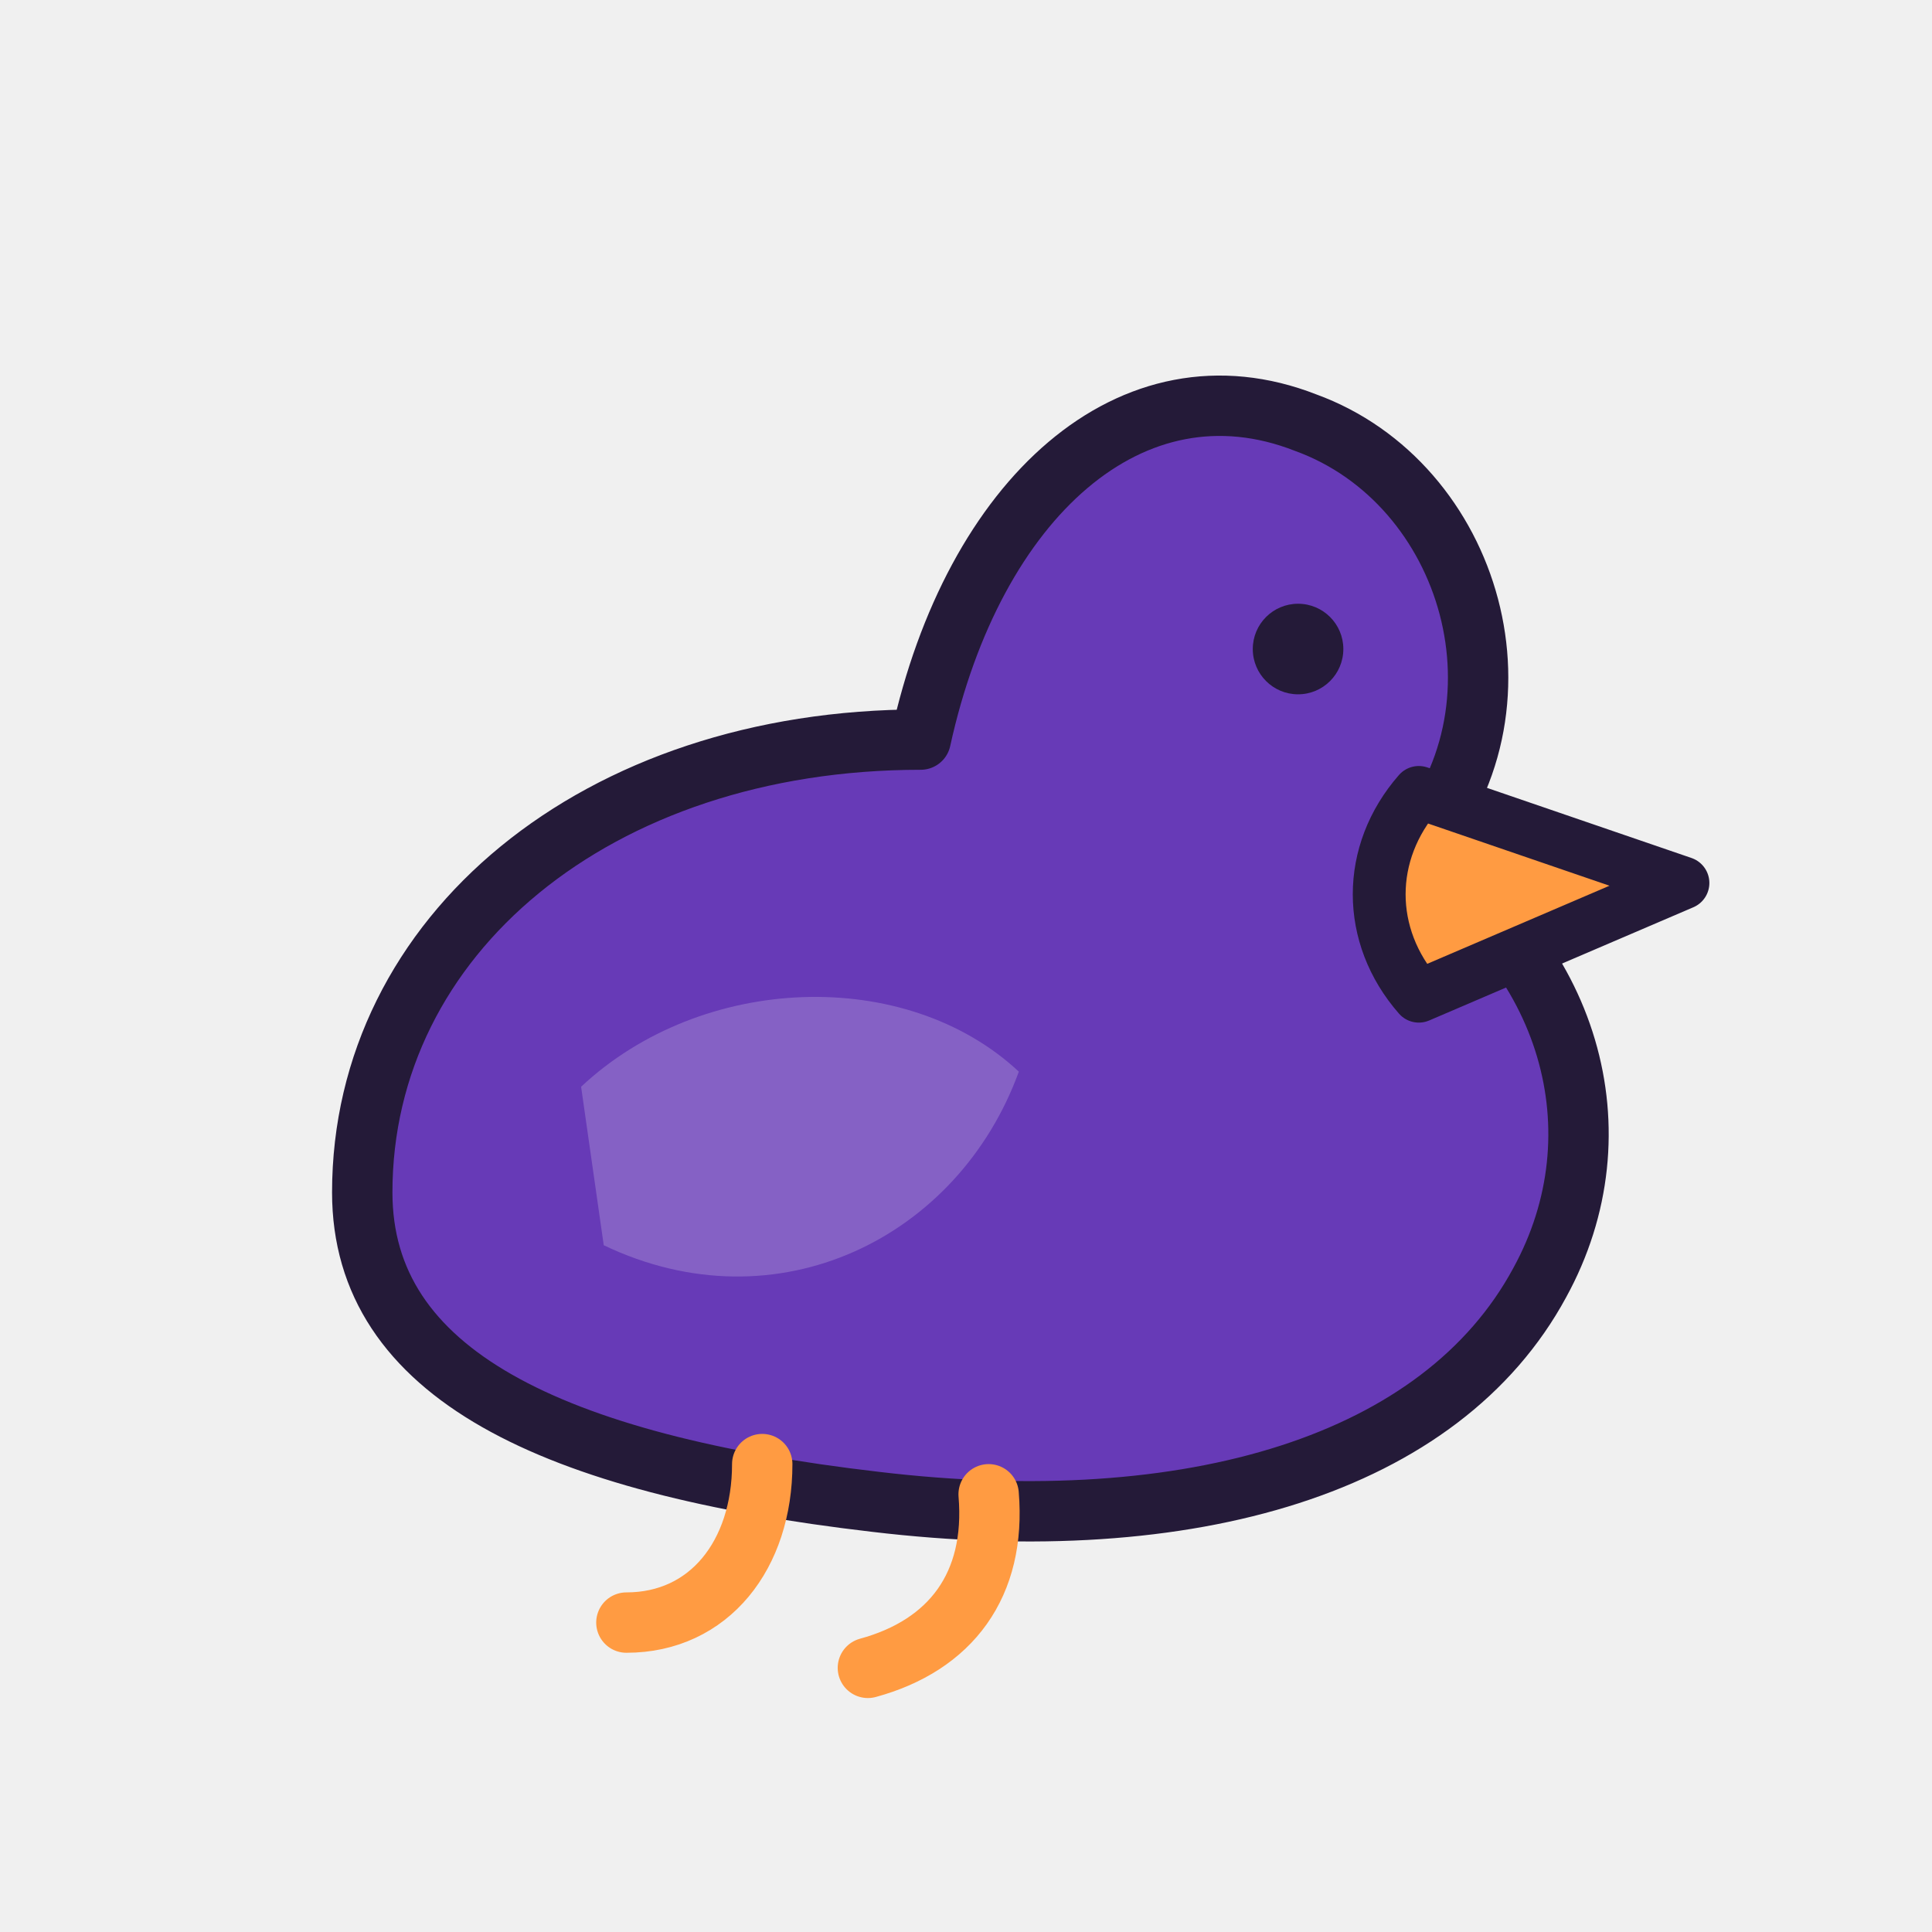
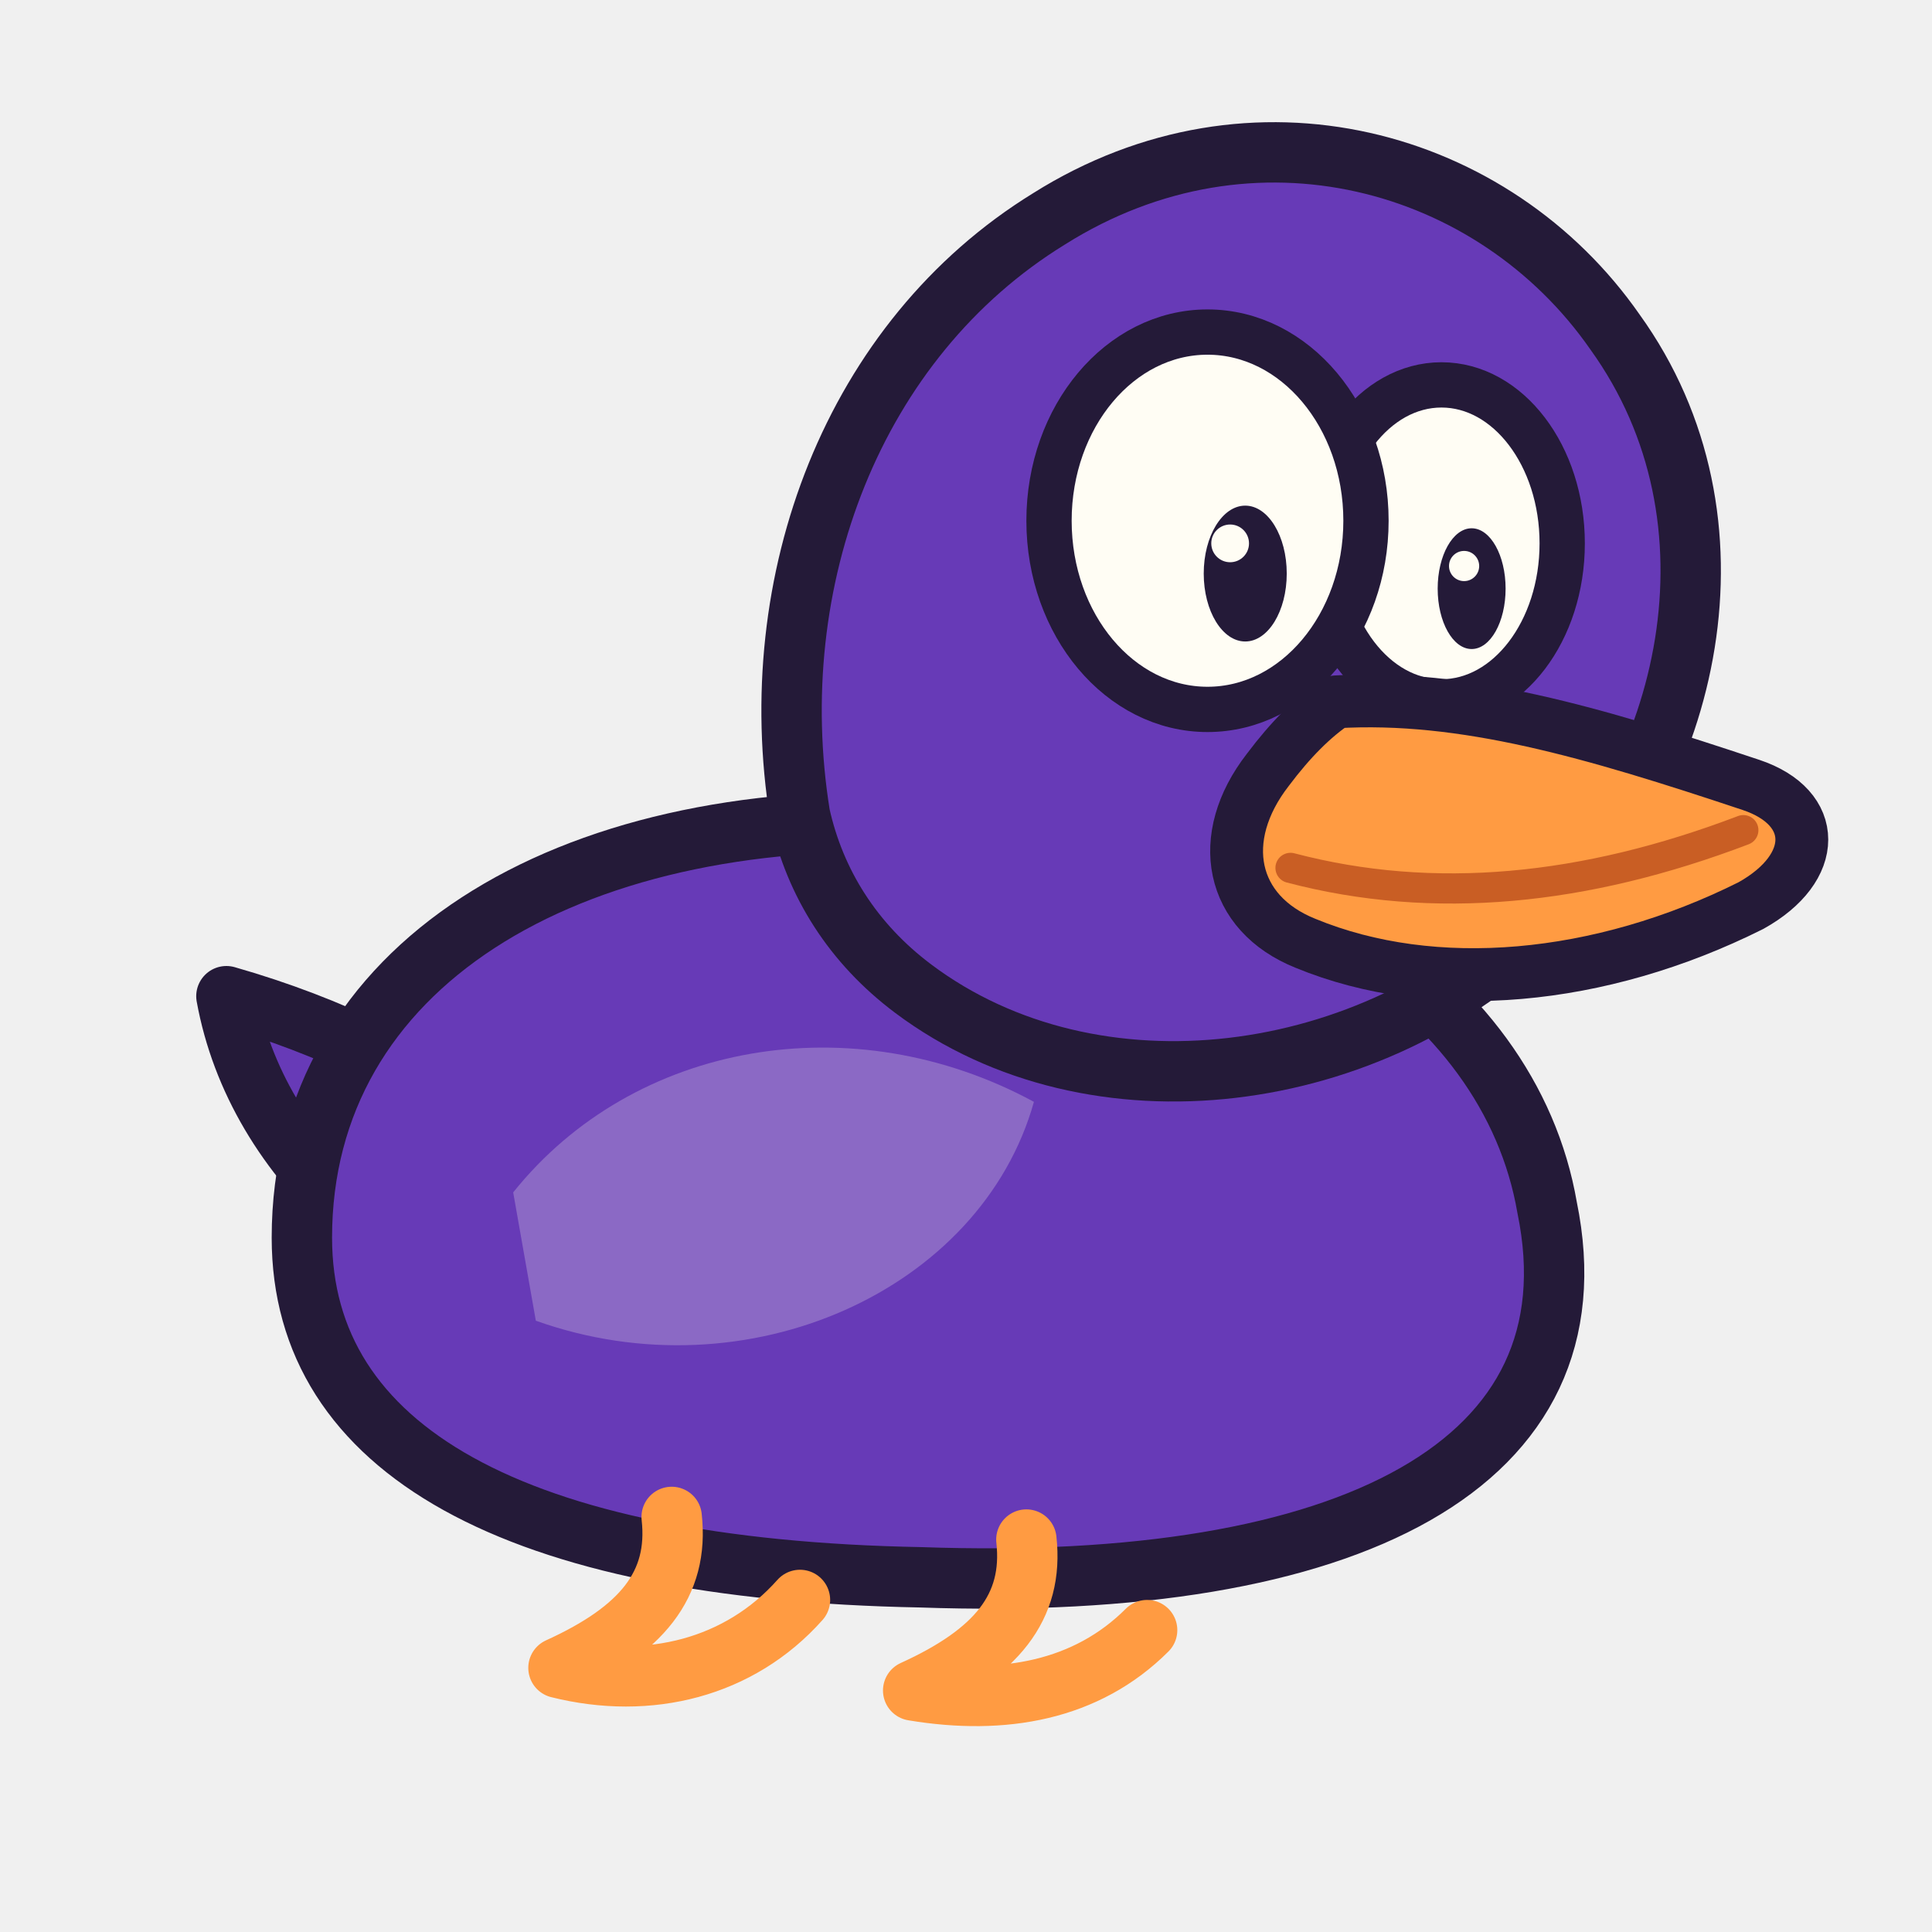
<svg xmlns="http://www.w3.org/2000/svg" viewBox="0 0 256 256" width="256" height="256" fill="none">
-   <path d="M48 158c0-34 31-60 74-60 7-32 28-51 51-42 22 8 31 38 14 57 21 13 28 37 17 57-13 24-46 34-88 29-43-5-68-17-68-41Z" fill="#673AB7" stroke="#241A38" stroke-width="8" stroke-linejoin="round" />
-   <path d="M77 144c16-15 43-16 58-2-8 22-32 34-55 23" fill="#fff" opacity=".2" />
-   <path d="m188 105 35 12-35 15c-7-8-7-19 0-27Z" fill="#FF9B42" stroke="#241A38" stroke-width="7" stroke-linejoin="round" />
-   <circle cx="172" cy="86" r="6" fill="#241A38" />
-   <path d="M101 194c0 12-7 21-18 21m48-17c1 12-5 20-16 23" stroke="#FF9B42" stroke-width="8" stroke-linecap="round" />
+   <path d="M47 161c-9-8-15-18-17-29 14 4 26 10 35 17" fill="#673AB7" stroke="#241A38" stroke-width="8" stroke-linecap="round" stroke-linejoin="round" />
+   <path d="M40 164c0-36 35-57 82-55 46 1 78 22 83 51 7 34-26 51-83 49-54-1-82-17-82-45Z" fill="#673AB7" stroke="#241A38" stroke-width="8" stroke-linejoin="round" />
+   <path d="M106 108c-5-31 7-63 33-79 27-17 59-8 75 15 18 25 10 59-10 78-22 22-59 27-83 9-8-6-13-14-15-23Z" fill="#673AB7" stroke="#241A38" stroke-width="8" stroke-linejoin="round" />
+   <path d="M68 158c16-20 45-25 69-12-7 25-38 39-66 29" fill="#FFFDF4" opacity=".24" />
+   <ellipse cx="191" cy="72" rx="16" ry="21" fill="#FFFDF4" stroke="#241A38" stroke-width="6" />
+   <ellipse cx="160" cy="69" rx="21" ry="25" fill="#FFFDF4" stroke="#241A38" stroke-width="6" />
+   <ellipse cx="165" cy="76" rx="5.5" ry="9" fill="#241A38" />
+   <ellipse cx="195" cy="78" rx="4.5" ry="8" fill="#241A38" />
+   <circle cx="163" cy="72" r="2.5" fill="#FFFDF4" />
+   <circle cx="194" cy="75" r="2" fill="#FFFDF4" />
+   <path d="M177 93c17-1 34 4 55 11 9 3 9 11 0 16-20 10-42 12-59 5-10-4-12-14-5-23 3-4 6-7 9-9Z" fill="#FF9B42" stroke="#241A38" stroke-width="7" stroke-linejoin="round" />
+   <path d="M171 115c19 5 39 3 60-5" stroke="#C95E24" stroke-width="4" stroke-linecap="round" />
+   <path d="M89 201c1 9-4 15-15 20 12 3 24 0 32-9m30-8c1 9-4 15-15 20 12 2 23 0 31-8" fill="none" stroke="#FF9B42" stroke-width="8" stroke-linecap="round" stroke-linejoin="round" />
</svg>
